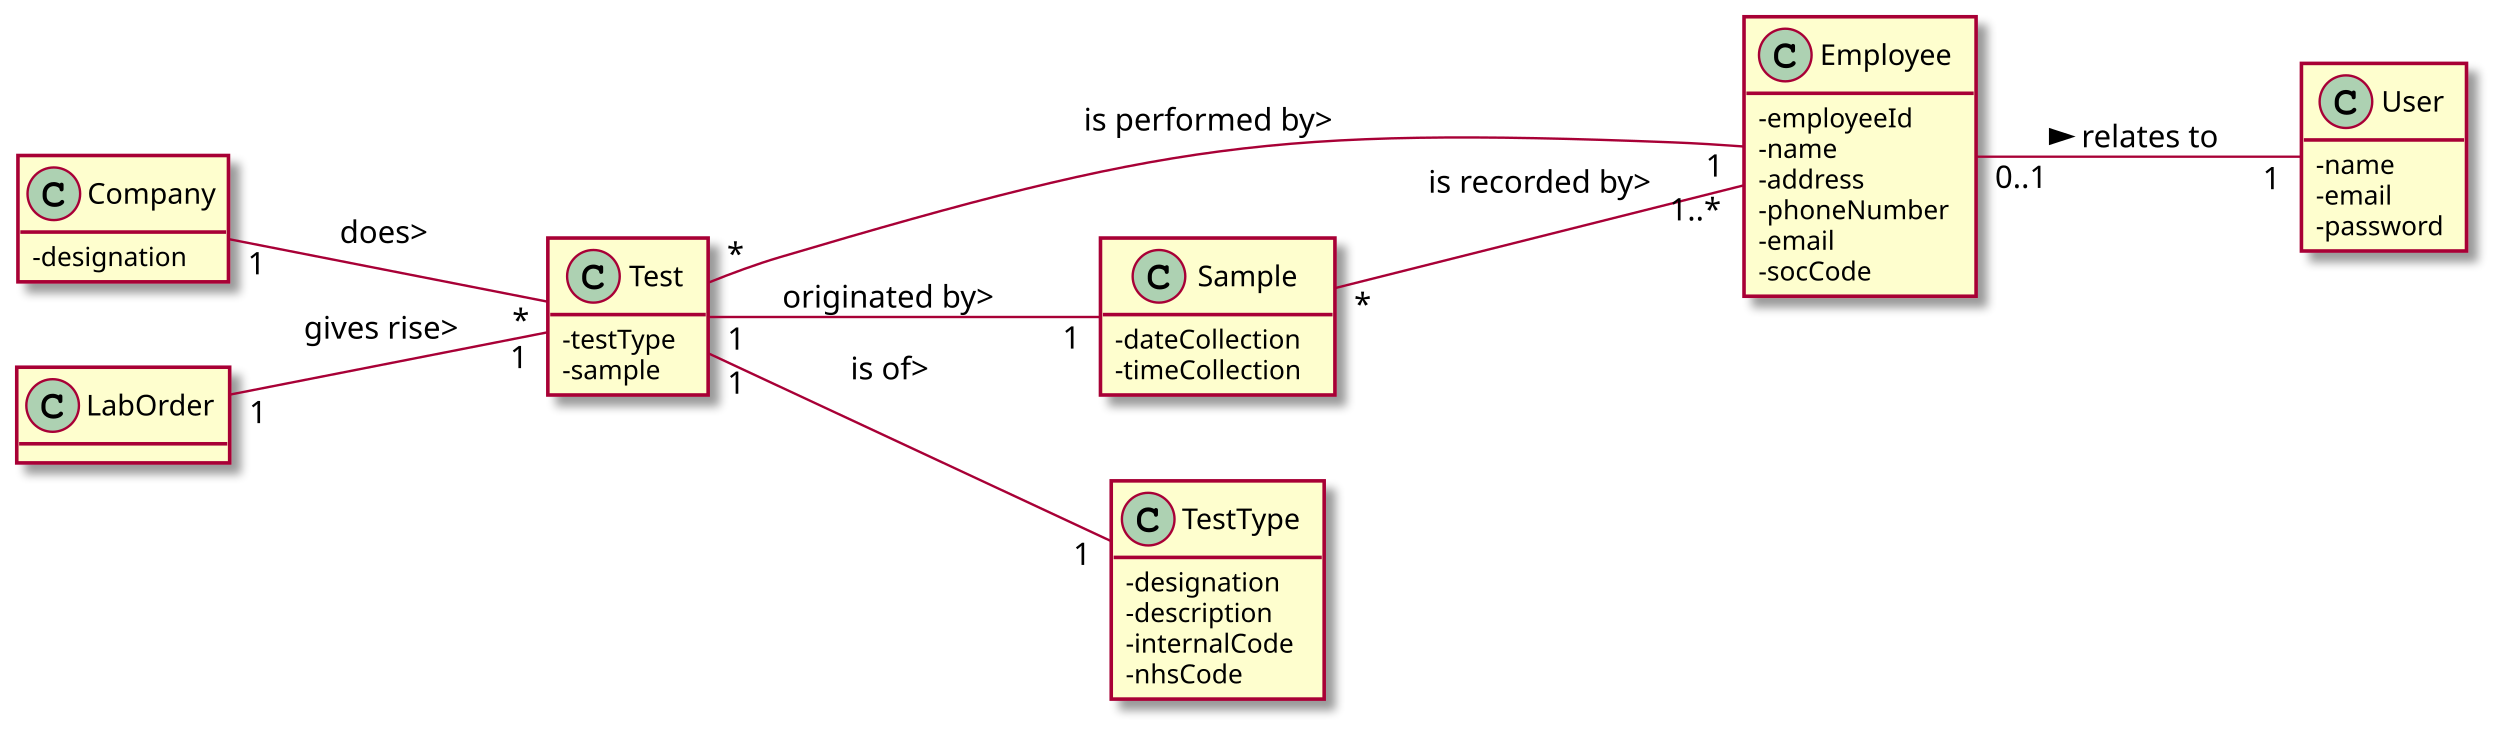
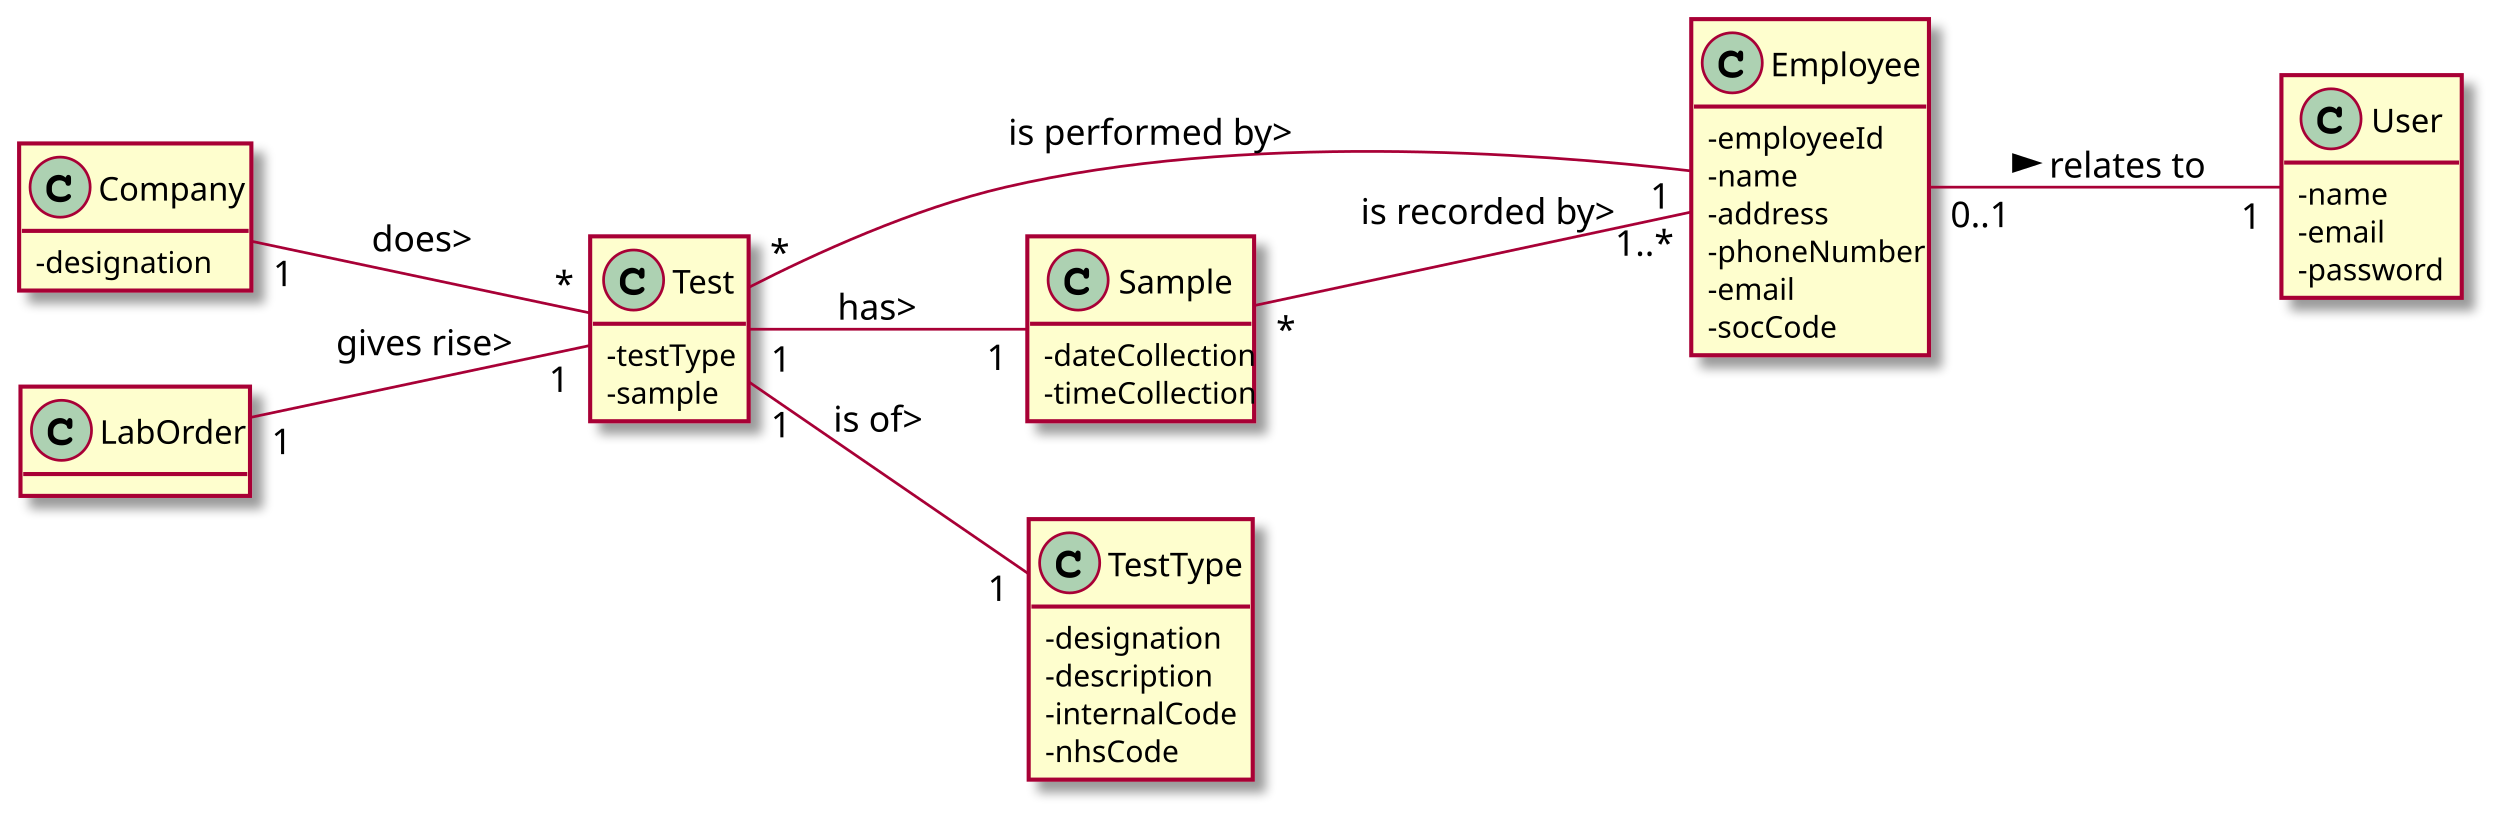
- <svg xmlns="http://www.w3.org/2000/svg" contentScriptType="application/ecmascript" contentStyleType="text/css" height="306px" preserveAspectRatio="none" style="width:1045px;height:306px;background:#FFFFFF;" version="1.1" viewBox="0 0 1045 306" width="1045px" zoomAndPan="magnify">
+ <svg xmlns="http://www.w3.org/2000/svg" contentScriptType="application/ecmascript" contentStyleType="text/css" height="598px" preserveAspectRatio="none" style="width:1830px;height:598px;" version="1.1" viewBox="0 0 1830 598" width="1830px" zoomAndPan="magnify">
  <defs>
-     <filter height="300%" id="f1e93oq31zhh8i" width="300%" x="-1" y="-1">
-       <feGaussianBlur result="blurOut" stdDeviation="2.0" />
+     <filter height="300%" id="f1oafbk2tck1nd" width="300%" x="-1" y="-1">
+       <feGaussianBlur result="blurOut" stdDeviation="4.0" />
      <feColorMatrix in="blurOut" result="blurOut2" type="matrix" values="0 0 0 0 0 0 0 0 0 0 0 0 0 0 0 0 0 0 .4 0" />
-       <feOffset dx="4.0" dy="4.0" in="blurOut2" result="blurOut3" />
+       <feOffset dx="8.0" dy="8.0" in="blurOut2" result="blurOut3" />
      <feBlend in="SourceGraphic" in2="blurOut3" mode="normal" />
    </filter>
  </defs>
  <g>
-     <rect codeLine="6" fill="#FEFECE" filter="url(#f1e93oq31zhh8i)" height="52.805" id="Company" style="stroke:#A80036;stroke-width:1.5;" width="88" x="7.5" y="65" />
-     <ellipse cx="22.5" cy="81" fill="#ADD1B2" rx="11" ry="11" style="stroke:#A80036;stroke-width:1.0;" />
-     <path d="M24.844,76.672 C23.906,76.234 23.312,76.094 22.438,76.094 C19.812,76.094 17.812,78.172 17.812,80.891 L17.812,82.016 C17.812,84.594 19.922,86.484 22.812,86.484 C24.031,86.484 25.188,86.188 25.938,85.641 C26.516,85.234 26.844,84.781 26.844,84.391 C26.844,83.938 26.453,83.547 25.984,83.547 C25.766,83.547 25.562,83.625 25.375,83.812 C24.922,84.297 24.922,84.297 24.734,84.391 C24.312,84.656 23.625,84.781 22.859,84.781 C20.812,84.781 19.516,83.688 19.516,81.984 L19.516,80.891 C19.516,79.109 20.766,77.797 22.5,77.797 C23.078,77.797 23.688,77.953 24.156,78.203 C24.641,78.484 24.812,78.703 24.906,79.109 C24.969,79.516 25,79.641 25.141,79.766 C25.281,79.906 25.516,80.016 25.734,80.016 C26,80.016 26.266,79.875 26.438,79.656 C26.547,79.5 26.578,79.312 26.578,78.891 L26.578,77.469 C26.578,77.031 26.562,76.906 26.469,76.75 C26.312,76.484 26.031,76.344 25.734,76.344 C25.438,76.344 25.234,76.438 25.016,76.75 L24.844,76.672 Z " fill="#000000" />
-     <text fill="#000000" font-family="sans-serif" font-size="12" lengthAdjust="spacing" textLength="56" x="36.5" y="85.154">Company</text>
-     <line style="stroke:#A80036;stroke-width:1.5;" x1="8.5" x2="94.5" y1="97" y2="97" />
-     <text fill="#000000" font-family="sans-serif" font-size="11" lengthAdjust="spacing" textLength="70" x="13.5" y="111.21">-designation</text>
-     <rect codeLine="10" fill="#FEFECE" filter="url(#f1e93oq31zhh8i)" height="116.828" id="Employee" style="stroke:#A80036;stroke-width:1.5;" width="97" x="729" y="7" />
-     <ellipse cx="746.25" cy="23" fill="#ADD1B2" rx="11" ry="11" style="stroke:#A80036;stroke-width:1.0;" />
-     <path d="M748.594,18.672 C747.656,18.234 747.062,18.094 746.188,18.094 C743.562,18.094 741.562,20.172 741.562,22.891 L741.562,24.016 C741.562,26.594 743.672,28.484 746.562,28.484 C747.781,28.484 748.938,28.188 749.688,27.641 C750.266,27.234 750.594,26.781 750.594,26.391 C750.594,25.938 750.203,25.547 749.734,25.547 C749.516,25.547 749.312,25.625 749.125,25.812 C748.672,26.297 748.672,26.297 748.484,26.391 C748.062,26.656 747.375,26.781 746.609,26.781 C744.562,26.781 743.266,25.688 743.266,23.984 L743.266,22.891 C743.266,21.109 744.516,19.797 746.25,19.797 C746.828,19.797 747.438,19.953 747.906,20.203 C748.391,20.484 748.562,20.703 748.656,21.109 C748.719,21.516 748.75,21.641 748.891,21.766 C749.031,21.906 749.266,22.016 749.484,22.016 C749.75,22.016 750.016,21.875 750.188,21.656 C750.297,21.5 750.328,21.312 750.328,20.891 L750.328,19.469 C750.328,19.031 750.312,18.906 750.219,18.75 C750.062,18.484 749.781,18.344 749.484,18.344 C749.188,18.344 748.984,18.438 748.766,18.75 L748.594,18.672 Z " fill="#000000" />
-     <text fill="#000000" font-family="sans-serif" font-size="12" lengthAdjust="spacing" textLength="60" x="760.75" y="27.154">Employee</text>
-     <line style="stroke:#A80036;stroke-width:1.5;" x1="730" x2="825" y1="39" y2="39" />
-     <text fill="#000000" font-family="sans-serif" font-size="11" lengthAdjust="spacing" textLength="73" x="735" y="53.21">-employeeId</text>
-     <text fill="#000000" font-family="sans-serif" font-size="11" lengthAdjust="spacing" textLength="37" x="735" y="66.015">-name</text>
-     <text fill="#000000" font-family="sans-serif" font-size="11" lengthAdjust="spacing" textLength="49" x="735" y="78.82">-address</text>
-     <text fill="#000000" font-family="sans-serif" font-size="11" lengthAdjust="spacing" textLength="85" x="735" y="91.624">-phoneNumber</text>
-     <text fill="#000000" font-family="sans-serif" font-size="11" lengthAdjust="spacing" textLength="36" x="735" y="104.429">-email</text>
-     <text fill="#000000" font-family="sans-serif" font-size="11" lengthAdjust="spacing" textLength="53" x="735" y="117.234">-socCode</text>
-     <rect codeLine="21" fill="#FEFECE" filter="url(#f1e93oq31zhh8i)" height="78.414" id="User" style="stroke:#A80036;stroke-width:1.5;" width="69" x="962" y="26.5" />
-     <ellipse cx="980.6" cy="42.5" fill="#ADD1B2" rx="11" ry="11" style="stroke:#A80036;stroke-width:1.0;" />
-     <path d="M982.944,38.172 C982.006,37.734 981.413,37.594 980.538,37.594 C977.913,37.594 975.913,39.672 975.913,42.391 L975.913,43.516 C975.913,46.094 978.022,47.984 980.913,47.984 C982.131,47.984 983.288,47.688 984.038,47.141 C984.616,46.734 984.944,46.281 984.944,45.891 C984.944,45.438 984.553,45.047 984.084,45.047 C983.866,45.047 983.663,45.125 983.475,45.312 C983.022,45.797 983.022,45.797 982.834,45.891 C982.413,46.156 981.725,46.281 980.959,46.281 C978.913,46.281 977.616,45.188 977.616,43.484 L977.616,42.391 C977.616,40.609 978.866,39.297 980.6,39.297 C981.178,39.297 981.788,39.453 982.256,39.703 C982.741,39.984 982.913,40.203 983.006,40.609 C983.069,41.016 983.1,41.141 983.241,41.266 C983.381,41.406 983.616,41.516 983.834,41.516 C984.1,41.516 984.366,41.375 984.538,41.156 C984.647,41 984.678,40.812 984.678,40.391 L984.678,38.969 C984.678,38.531 984.663,38.406 984.569,38.25 C984.413,37.984 984.131,37.844 983.834,37.844 C983.538,37.844 983.334,37.938 983.116,38.25 L982.944,38.172 Z " fill="#000000" />
-     <text fill="#000000" font-family="sans-serif" font-size="12" lengthAdjust="spacing" textLength="29" x="995.4" y="46.654">User</text>
-     <line style="stroke:#A80036;stroke-width:1.5;" x1="963" x2="1030" y1="58.5" y2="58.5" />
-     <text fill="#000000" font-family="sans-serif" font-size="11" lengthAdjust="spacing" textLength="37" x="968" y="72.71">-name</text>
-     <text fill="#000000" font-family="sans-serif" font-size="11" lengthAdjust="spacing" textLength="36" x="968" y="85.515">-email</text>
-     <text fill="#000000" font-family="sans-serif" font-size="11" lengthAdjust="spacing" textLength="57" x="968" y="98.32">-password</text>
-     <rect codeLine="27" fill="#FEFECE" filter="url(#f1e93oq31zhh8i)" height="65.609" id="Test" style="stroke:#A80036;stroke-width:1.5;" width="67" x="229" y="99.5" />
-     <ellipse cx="248.05" cy="115.5" fill="#ADD1B2" rx="11" ry="11" style="stroke:#A80036;stroke-width:1.0;" />
-     <path d="M250.394,111.172 C249.456,110.734 248.863,110.594 247.988,110.594 C245.363,110.594 243.363,112.672 243.363,115.391 L243.363,116.516 C243.363,119.094 245.472,120.984 248.363,120.984 C249.581,120.984 250.738,120.688 251.488,120.141 C252.066,119.734 252.394,119.281 252.394,118.891 C252.394,118.438 252.003,118.047 251.534,118.047 C251.316,118.047 251.113,118.125 250.925,118.312 C250.472,118.797 250.472,118.797 250.284,118.891 C249.863,119.156 249.175,119.281 248.409,119.281 C246.363,119.281 245.066,118.188 245.066,116.484 L245.066,115.391 C245.066,113.609 246.316,112.297 248.05,112.297 C248.628,112.297 249.238,112.453 249.706,112.703 C250.191,112.984 250.363,113.203 250.456,113.609 C250.519,114.016 250.55,114.141 250.691,114.266 C250.831,114.406 251.066,114.516 251.284,114.516 C251.55,114.516 251.816,114.375 251.988,114.156 C252.097,114 252.128,113.812 252.128,113.391 L252.128,111.969 C252.128,111.531 252.113,111.406 252.019,111.25 C251.863,110.984 251.581,110.844 251.284,110.844 C250.988,110.844 250.784,110.938 250.566,111.25 L250.394,111.172 Z " fill="#000000" />
-     <text fill="#000000" font-family="sans-serif" font-size="12" lengthAdjust="spacing" textLength="26" x="262.95" y="119.654">Test</text>
-     <line style="stroke:#A80036;stroke-width:1.5;" x1="230" x2="295" y1="131.5" y2="131.5" />
-     <text fill="#000000" font-family="sans-serif" font-size="11" lengthAdjust="spacing" textLength="55" x="235" y="145.71">-testType</text>
-     <text fill="#000000" font-family="sans-serif" font-size="11" lengthAdjust="spacing" textLength="46" x="235" y="158.515">-sample</text>
-     <rect codeLine="33" fill="#FEFECE" filter="url(#f1e93oq31zhh8i)" height="65.609" id="Sample" style="stroke:#A80036;stroke-width:1.5;" width="98" x="460" y="99.5" />
-     <ellipse cx="484.45" cy="115.5" fill="#ADD1B2" rx="11" ry="11" style="stroke:#A80036;stroke-width:1.0;" />
-     <path d="M486.794,111.172 C485.856,110.734 485.262,110.594 484.387,110.594 C481.762,110.594 479.762,112.672 479.762,115.391 L479.762,116.516 C479.762,119.094 481.872,120.984 484.762,120.984 C485.981,120.984 487.137,120.688 487.887,120.141 C488.466,119.734 488.794,119.281 488.794,118.891 C488.794,118.438 488.403,118.047 487.934,118.047 C487.716,118.047 487.512,118.125 487.325,118.312 C486.872,118.797 486.872,118.797 486.684,118.891 C486.262,119.156 485.575,119.281 484.809,119.281 C482.762,119.281 481.466,118.188 481.466,116.484 L481.466,115.391 C481.466,113.609 482.716,112.297 484.45,112.297 C485.028,112.297 485.637,112.453 486.106,112.703 C486.591,112.984 486.762,113.203 486.856,113.609 C486.919,114.016 486.95,114.141 487.091,114.266 C487.231,114.406 487.466,114.516 487.684,114.516 C487.95,114.516 488.216,114.375 488.387,114.156 C488.497,114 488.528,113.812 488.528,113.391 L488.528,111.969 C488.528,111.531 488.512,111.406 488.419,111.25 C488.262,110.984 487.981,110.844 487.684,110.844 C487.387,110.844 487.184,110.938 486.966,111.25 L486.794,111.172 Z " fill="#000000" />
-     <text fill="#000000" font-family="sans-serif" font-size="12" lengthAdjust="spacing" textLength="45" x="500.55" y="119.654">Sample</text>
-     <line style="stroke:#A80036;stroke-width:1.5;" x1="461" x2="557" y1="131.5" y2="131.5" />
-     <text fill="#000000" font-family="sans-serif" font-size="11" lengthAdjust="spacing" textLength="86" x="466" y="145.71">-dateCollection</text>
-     <text fill="#000000" font-family="sans-serif" font-size="11" lengthAdjust="spacing" textLength="86" x="466" y="158.515">-timeCollection</text>
-     <rect codeLine="38" fill="#FEFECE" filter="url(#f1e93oq31zhh8i)" height="91.219" id="TestType" style="stroke:#A80036;stroke-width:1.5;" width="89" x="464.5" y="201" />
-     <ellipse cx="479.95" cy="217" fill="#ADD1B2" rx="11" ry="11" style="stroke:#A80036;stroke-width:1.0;" />
-     <path d="M482.294,212.672 C481.356,212.234 480.762,212.094 479.887,212.094 C477.262,212.094 475.262,214.172 475.262,216.891 L475.262,218.016 C475.262,220.594 477.372,222.484 480.262,222.484 C481.481,222.484 482.637,222.188 483.387,221.641 C483.966,221.234 484.294,220.781 484.294,220.391 C484.294,219.938 483.903,219.547 483.434,219.547 C483.216,219.547 483.012,219.625 482.825,219.812 C482.372,220.297 482.372,220.297 482.184,220.391 C481.762,220.656 481.075,220.781 480.309,220.781 C478.262,220.781 476.966,219.688 476.966,217.984 L476.966,216.891 C476.966,215.109 478.216,213.797 479.95,213.797 C480.528,213.797 481.137,213.953 481.606,214.203 C482.091,214.484 482.262,214.703 482.356,215.109 C482.419,215.516 482.45,215.641 482.591,215.766 C482.731,215.906 482.966,216.016 483.184,216.016 C483.45,216.016 483.716,215.875 483.887,215.656 C483.997,215.5 484.028,215.312 484.028,214.891 L484.028,213.469 C484.028,213.031 484.012,212.906 483.919,212.75 C483.762,212.484 483.481,212.344 483.184,212.344 C482.887,212.344 482.684,212.438 482.466,212.75 L482.294,212.672 Z " fill="#000000" />
-     <text fill="#000000" font-family="sans-serif" font-size="12" lengthAdjust="spacing" textLength="56" x="494.05" y="221.154">TestType</text>
-     <line style="stroke:#A80036;stroke-width:1.5;" x1="465.5" x2="552.5" y1="233" y2="233" />
-     <text fill="#000000" font-family="sans-serif" font-size="11" lengthAdjust="spacing" textLength="70" x="470.5" y="247.21">-designation</text>
-     <text fill="#000000" font-family="sans-serif" font-size="11" lengthAdjust="spacing" textLength="66" x="470.5" y="260.015">-description</text>
-     <text fill="#000000" font-family="sans-serif" font-size="11" lengthAdjust="spacing" textLength="77" x="470.5" y="272.82">-internalCode</text>
-     <text fill="#000000" font-family="sans-serif" font-size="11" lengthAdjust="spacing" textLength="54" x="470.5" y="285.625">-nhsCode</text>
-     <rect fill="#FEFECE" filter="url(#f1e93oq31zhh8i)" height="40" id="LabOrder" style="stroke:#A80036;stroke-width:1.5;" width="89" x="7" y="153.5" />
-     <ellipse cx="22" cy="169.5" fill="#ADD1B2" rx="11" ry="11" style="stroke:#A80036;stroke-width:1.0;" />
-     <path d="M24.344,165.172 C23.406,164.734 22.812,164.594 21.938,164.594 C19.312,164.594 17.312,166.672 17.312,169.391 L17.312,170.516 C17.312,173.094 19.422,174.984 22.312,174.984 C23.531,174.984 24.688,174.688 25.438,174.141 C26.016,173.734 26.344,173.281 26.344,172.891 C26.344,172.438 25.953,172.047 25.484,172.047 C25.266,172.047 25.062,172.125 24.875,172.312 C24.422,172.797 24.422,172.797 24.234,172.891 C23.812,173.156 23.125,173.281 22.359,173.281 C20.312,173.281 19.016,172.188 19.016,170.484 L19.016,169.391 C19.016,167.609 20.266,166.297 22,166.297 C22.578,166.297 23.188,166.453 23.656,166.703 C24.141,166.984 24.312,167.203 24.406,167.609 C24.469,168.016 24.5,168.141 24.641,168.266 C24.781,168.406 25.016,168.516 25.234,168.516 C25.5,168.516 25.766,168.375 25.938,168.156 C26.047,168 26.078,167.812 26.078,167.391 L26.078,165.969 C26.078,165.531 26.062,165.406 25.969,165.25 C25.812,164.984 25.531,164.844 25.234,164.844 C24.938,164.844 24.734,164.938 24.516,165.25 L24.344,165.172 Z " fill="#000000" />
-     <text fill="#000000" font-family="sans-serif" font-size="12" lengthAdjust="spacing" textLength="57" x="36" y="173.654">LabOrder</text>
-     <line style="stroke:#A80036;stroke-width:1.5;" x1="8" x2="95" y1="185.5" y2="185.5" />
-     <path codeLine="46" d="M95.552,99.946 C135.105,107.705 192.874,119.037 228.775,126.08 " fill="none" id="Company-Test" style="stroke:#A80036;stroke-width:1.0;" />
-     <text fill="#000000" font-family="sans-serif" font-size="13" lengthAdjust="spacing" textLength="41" x="142" y="101.567">does&gt;</text>
-     <text fill="#000000" font-family="sans-serif" font-size="13" lengthAdjust="spacing" textLength="8" x="103.51" y="114.681">1</text>
-     <text fill="#000000" font-family="sans-serif" font-size="13" lengthAdjust="spacing" textLength="7" x="214.097" y="138.424">*</text>
-     <path codeLine="47" d="M296.221,132.5 C338.251,132.5 411.536,132.5 459.913,132.5 " fill="none" id="Test-Sample" style="stroke:#A80036;stroke-width:1.0;" />
-     <text fill="#000000" font-family="sans-serif" font-size="13" lengthAdjust="spacing" textLength="94" x="327" y="128.567">originated by&gt;</text>
-     <text fill="#000000" font-family="sans-serif" font-size="13" lengthAdjust="spacing" textLength="8" x="304.001" y="146.168">1</text>
-     <text fill="#000000" font-family="sans-serif" font-size="13" lengthAdjust="spacing" textLength="8" x="444.116" y="145.707">1</text>
-     <path codeLine="48" d="M296.182,118.108 C305.673,114.29 316.14,110.423 326,107.5 C486.252,59.995 531.98,53.044 699,59.5 C708.709,59.875 719.087,60.514 728.99,61.238 " fill="none" id="Test-Employee" style="stroke:#A80036;stroke-width:1.0;" />
-     <text fill="#000000" font-family="sans-serif" font-size="13" lengthAdjust="spacing" textLength="112" x="453" y="54.567">is performed by&gt;</text>
-     <text fill="#000000" font-family="sans-serif" font-size="13" lengthAdjust="spacing" textLength="7" x="303.851" y="110.714">*</text>
-     <text fill="#000000" font-family="sans-serif" font-size="13" lengthAdjust="spacing" textLength="8" x="712.949" y="73.824">1</text>
-     <path codeLine="49" d="M296.221,147.756 C339.552,167.96 416.103,203.653 464.333,226.14 " fill="none" id="Test-TestType" style="stroke:#A80036;stroke-width:1.0;" />
-     <text fill="#000000" font-family="sans-serif" font-size="13" lengthAdjust="spacing" textLength="37" x="355.5" y="158.567">is of&gt;</text>
-     <text fill="#000000" font-family="sans-serif" font-size="13" lengthAdjust="spacing" textLength="8" x="304.001" y="164.57">1</text>
-     <text fill="#000000" font-family="sans-serif" font-size="13" lengthAdjust="spacing" textLength="8" x="448.577" y="236.15">1</text>
-     <path codeLine="50" d="M826.122,65.5 C867.168,65.5 925.401,65.5 961.784,65.5 " fill="none" id="Employee-User" style="stroke:#A80036;stroke-width:1.0;" />
-     <polygon fill="#000000" points="866,57.066,856.955,54.127,856.955,60.005,866,57.066" style="stroke:#000000;stroke-width:1.0;" />
-     <text fill="#000000" font-family="sans-serif" font-size="13" lengthAdjust="spacing" textLength="61" x="870" y="61.567">relates to</text>
-     <text fill="#000000" font-family="sans-serif" font-size="13" lengthAdjust="spacing" textLength="24" x="833.889" y="78.547">0..1</text>
-     <text fill="#000000" font-family="sans-serif" font-size="13" lengthAdjust="spacing" textLength="8" x="945.799" y="79.085">1</text>
-     <path codeLine="51" d="M558.261,120.367 C606.56,108.224 680.426,89.654 728.598,77.543 " fill="none" id="Sample-Employee" style="stroke:#A80036;stroke-width:1.0;" />
-     <text fill="#000000" font-family="sans-serif" font-size="13" lengthAdjust="spacing" textLength="101" x="597" y="80.567">is recorded by&gt;</text>
-     <text fill="#000000" font-family="sans-serif" font-size="13" lengthAdjust="spacing" textLength="7" x="566.01" y="131.792">*</text>
-     <text fill="#000000" font-family="sans-serif" font-size="13" lengthAdjust="spacing" textLength="23" x="697.859" y="92.133">1..*</text>
-     <path codeLine="52" d="M96.059,164.955 C135.657,157.187 193.201,145.898 228.937,138.888 " fill="none" id="LabOrder-Test" style="stroke:#A80036;stroke-width:1.0;" />
-     <text fill="#000000" font-family="sans-serif" font-size="13" lengthAdjust="spacing" textLength="71" x="127" y="141.567">gives rise&gt;</text>
-     <text fill="#000000" font-family="sans-serif" font-size="13" lengthAdjust="spacing" textLength="8" x="104.101" y="176.86">1</text>
-     <text fill="#000000" font-family="sans-serif" font-size="13" lengthAdjust="spacing" textLength="8" x="213.19" y="153.873">1</text>
+     <rect codeLine="6" fill="#FEFECE" filter="url(#f1oafbk2tck1nd)" height="107.672" id="Company" style="stroke:#A80036;stroke-width:3.0;" width="170" x="14" y="105" />
+     <ellipse cx="44" cy="137" fill="#ADD1B2" rx="22" ry="22" style="stroke:#A80036;stroke-width:2.0;" />
+     <path d="M48,130 Q48.406,129 48.875,128.5 Q49.344,128 49.875,128 Q50.812,128 51.406,128.562 Q52,129.125 52,130.438 L52,133.562 Q52,134.875 51.438,135.438 Q50.875,136 50,136 Q49.219,136 48.719,135.656 Q48.219,135.312 48,134.406 Q47.906,133.781 47.562,133.438 Q46.938,132.781 45.812,132.406 Q44.688,132 43.562,132 Q42.156,132 40.969,132.562 Q39.812,133.125 38.906,134.375 Q38,135.625 38,137.344 L38,139.188 Q38,141.25 39.688,142.625 Q41.375,144 44.375,144 Q46.156,144 47.406,143.594 Q48.125,143.375 48.938,142.656 Q49.469,142.25 49.75,142.125 Q50.031,142 50.375,142 Q51.031,142 51.5,142.531 Q52,143.031 52,143.75 Q52,144.438 51.312,145.25 Q50.312,146.438 48.719,147.094 Q46.625,148 44.062,148 Q41.062,148 38.656,146.812 Q36.719,145.875 35.344,143.844 Q34,141.812 34,139.406 L34,137.219 Q34,134.719 35.188,132.531 Q36.406,130.344 38.5,129.188 Q40.625,128 43,128 Q44.438,128 45.688,128.5 Q46.938,129 48,130 Z " fill="#000000" />
+     <text fill="#000000" font-family="sans-serif" font-size="24" lengthAdjust="spacing" textLength="106" x="72" y="146.82">Company</text>
+     <line style="stroke:#A80036;stroke-width:3.0;" x1="16" x2="182" y1="169" y2="169" />
+     <text fill="#000000" font-family="sans-serif" font-size="22" lengthAdjust="spacing" textLength="118" x="26" y="199.838">-designation</text>
+     <rect codeLine="10" fill="#FEFECE" filter="url(#f1oafbk2tck1nd)" height="246.031" id="Employee" style="stroke:#A80036;stroke-width:3.0;" width="174" x="1238" y="14" />
+     <ellipse cx="1268" cy="46" fill="#ADD1B2" rx="22" ry="22" style="stroke:#A80036;stroke-width:2.0;" />
+     <path d="M1272,39 Q1272.406,38 1272.875,37.5 Q1273.344,37 1273.875,37 Q1274.812,37 1275.406,37.562 Q1276,38.125 1276,39.438 L1276,42.562 Q1276,43.875 1275.438,44.438 Q1274.875,45 1274,45 Q1273.219,45 1272.719,44.656 Q1272.219,44.312 1272,43.406 Q1271.906,42.781 1271.562,42.438 Q1270.938,41.781 1269.812,41.406 Q1268.688,41 1267.562,41 Q1266.156,41 1264.969,41.562 Q1263.812,42.125 1262.906,43.375 Q1262,44.625 1262,46.344 L1262,48.188 Q1262,50.25 1263.688,51.625 Q1265.375,53 1268.375,53 Q1270.156,53 1271.406,52.594 Q1272.125,52.375 1272.938,51.656 Q1273.469,51.25 1273.75,51.125 Q1274.031,51 1274.375,51 Q1275.031,51 1275.5,51.531 Q1276,52.031 1276,52.75 Q1276,53.438 1275.312,54.25 Q1274.312,55.438 1272.719,56.094 Q1270.625,57 1268.062,57 Q1265.062,57 1262.656,55.812 Q1260.719,54.875 1259.344,52.844 Q1258,50.812 1258,48.406 L1258,46.219 Q1258,43.719 1259.188,41.531 Q1260.406,39.344 1262.5,38.188 Q1264.625,37 1267,37 Q1268.438,37 1269.688,37.5 Q1270.938,38 1272,39 Z " fill="#000000" />
+     <text fill="#000000" font-family="sans-serif" font-size="24" lengthAdjust="spacing" textLength="110" x="1296" y="55.82">Employee</text>
+     <line style="stroke:#A80036;stroke-width:3.0;" x1="1240" x2="1410" y1="78" y2="78" />
+     <text fill="#000000" font-family="sans-serif" font-size="22" lengthAdjust="spacing" textLength="116" x="1250" y="108.838">-employeeId</text>
+     <text fill="#000000" font-family="sans-serif" font-size="22" lengthAdjust="spacing" textLength="60" x="1250" y="136.51">-name</text>
+     <text fill="#000000" font-family="sans-serif" font-size="22" lengthAdjust="spacing" textLength="88" x="1250" y="164.182">-address</text>
+     <text fill="#000000" font-family="sans-serif" font-size="22" lengthAdjust="spacing" textLength="142" x="1250" y="191.853">-phoneNumber</text>
+     <text fill="#000000" font-family="sans-serif" font-size="22" lengthAdjust="spacing" textLength="56" x="1250" y="219.525">-email</text>
+     <text fill="#000000" font-family="sans-serif" font-size="22" lengthAdjust="spacing" textLength="94" x="1250" y="247.197">-socCode</text>
+     <rect codeLine="21" fill="#FEFECE" filter="url(#f1oafbk2tck1nd)" height="163.016" id="User" style="stroke:#A80036;stroke-width:3.0;" width="132" x="1670" y="55" />
+     <ellipse cx="1706.3" cy="87" fill="#ADD1B2" rx="22" ry="22" style="stroke:#A80036;stroke-width:2.0;" />
+     <path d="M1710.3,80 Q1710.706,79 1711.175,78.5 Q1711.644,78 1712.175,78 Q1713.112,78 1713.706,78.562 Q1714.3,79.125 1714.3,80.438 L1714.3,83.562 Q1714.3,84.875 1713.737,85.438 Q1713.175,86 1712.3,86 Q1711.519,86 1711.019,85.656 Q1710.519,85.312 1710.3,84.406 Q1710.206,83.781 1709.862,83.438 Q1709.237,82.781 1708.112,82.406 Q1706.987,82 1705.862,82 Q1704.456,82 1703.269,82.562 Q1702.112,83.125 1701.206,84.375 Q1700.3,85.625 1700.3,87.344 L1700.3,89.188 Q1700.3,91.25 1701.987,92.625 Q1703.675,94 1706.675,94 Q1708.456,94 1709.706,93.594 Q1710.425,93.375 1711.237,92.656 Q1711.769,92.25 1712.05,92.125 Q1712.331,92 1712.675,92 Q1713.331,92 1713.8,92.531 Q1714.3,93.031 1714.3,93.75 Q1714.3,94.438 1713.612,95.25 Q1712.612,96.438 1711.019,97.094 Q1708.925,98 1706.362,98 Q1703.362,98 1700.956,96.812 Q1699.019,95.875 1697.644,93.844 Q1696.3,91.812 1696.3,89.406 L1696.3,87.219 Q1696.3,84.719 1697.487,82.531 Q1698.706,80.344 1700.8,79.188 Q1702.925,78 1705.3,78 Q1706.737,78 1707.987,78.5 Q1709.237,79 1710.3,80 Z " fill="#000000" />
+     <text fill="#000000" font-family="sans-serif" font-size="24" lengthAdjust="spacing" textLength="54" x="1735.7" y="96.82">User</text>
+     <line style="stroke:#A80036;stroke-width:3.0;" x1="1672" x2="1800" y1="119" y2="119" />
+     <text fill="#000000" font-family="sans-serif" font-size="22" lengthAdjust="spacing" textLength="60" x="1682" y="149.838">-name</text>
+     <text fill="#000000" font-family="sans-serif" font-size="22" lengthAdjust="spacing" textLength="56" x="1682" y="177.51">-email</text>
+     <text fill="#000000" font-family="sans-serif" font-size="22" lengthAdjust="spacing" textLength="108" x="1682" y="205.182">-password</text>
+     <rect codeLine="27" fill="#FEFECE" filter="url(#f1oafbk2tck1nd)" height="135.344" id="Test" style="stroke:#A80036;stroke-width:3.0;" width="116" x="432" y="173" />
+     <ellipse cx="463.8" cy="205" fill="#ADD1B2" rx="22" ry="22" style="stroke:#A80036;stroke-width:2.0;" />
+     <path d="M467.8,198 Q468.206,197 468.675,196.5 Q469.144,196 469.675,196 Q470.613,196 471.206,196.562 Q471.8,197.125 471.8,198.438 L471.8,201.562 Q471.8,202.875 471.238,203.438 Q470.675,204 469.8,204 Q469.019,204 468.519,203.656 Q468.019,203.312 467.8,202.406 Q467.706,201.781 467.363,201.438 Q466.738,200.781 465.613,200.406 Q464.488,200 463.363,200 Q461.956,200 460.769,200.562 Q459.613,201.125 458.706,202.375 Q457.8,203.625 457.8,205.344 L457.8,207.188 Q457.8,209.25 459.488,210.625 Q461.175,212 464.175,212 Q465.956,212 467.206,211.594 Q467.925,211.375 468.738,210.656 Q469.269,210.25 469.55,210.125 Q469.831,210 470.175,210 Q470.831,210 471.3,210.531 Q471.8,211.031 471.8,211.75 Q471.8,212.438 471.113,213.25 Q470.113,214.438 468.519,215.094 Q466.425,216 463.863,216 Q460.863,216 458.456,214.812 Q456.519,213.875 455.144,211.844 Q453.8,209.812 453.8,207.406 L453.8,205.219 Q453.8,202.719 454.988,200.531 Q456.206,198.344 458.3,197.188 Q460.425,196 462.8,196 Q464.238,196 465.488,196.5 Q466.738,197 467.8,198 Z " fill="#000000" />
+     <text fill="#000000" font-family="sans-serif" font-size="24" lengthAdjust="spacing" textLength="48" x="492.2" y="214.82">Test</text>
+     <line style="stroke:#A80036;stroke-width:3.0;" x1="434" x2="546" y1="237" y2="237" />
+     <text fill="#000000" font-family="sans-serif" font-size="22" lengthAdjust="spacing" textLength="92" x="444" y="267.838">-testType</text>
+     <text fill="#000000" font-family="sans-serif" font-size="22" lengthAdjust="spacing" textLength="76" x="444" y="295.51">-sample</text>
+     <rect codeLine="33" fill="#FEFECE" filter="url(#f1oafbk2tck1nd)" height="135.344" id="Sample" style="stroke:#A80036;stroke-width:3.0;" width="166" x="752" y="173" />
+     <ellipse cx="789.2" cy="205" fill="#ADD1B2" rx="22" ry="22" style="stroke:#A80036;stroke-width:2.0;" />
+     <path d="M793.2,198 Q793.606,197 794.075,196.5 Q794.544,196 795.075,196 Q796.013,196 796.606,196.562 Q797.2,197.125 797.2,198.438 L797.2,201.562 Q797.2,202.875 796.638,203.438 Q796.075,204 795.2,204 Q794.419,204 793.919,203.656 Q793.419,203.312 793.2,202.406 Q793.106,201.781 792.763,201.438 Q792.138,200.781 791.013,200.406 Q789.888,200 788.763,200 Q787.356,200 786.169,200.562 Q785.013,201.125 784.106,202.375 Q783.2,203.625 783.2,205.344 L783.2,207.188 Q783.2,209.25 784.888,210.625 Q786.575,212 789.575,212 Q791.356,212 792.606,211.594 Q793.325,211.375 794.138,210.656 Q794.669,210.25 794.95,210.125 Q795.231,210 795.575,210 Q796.231,210 796.7,210.531 Q797.2,211.031 797.2,211.75 Q797.2,212.438 796.513,213.25 Q795.513,214.438 793.919,215.094 Q791.825,216 789.263,216 Q786.263,216 783.856,214.812 Q781.919,213.875 780.544,211.844 Q779.2,209.812 779.2,207.406 L779.2,205.219 Q779.2,202.719 780.388,200.531 Q781.606,198.344 783.7,197.188 Q785.825,196 788.2,196 Q789.638,196 790.888,196.5 Q792.138,197 793.2,198 Z " fill="#000000" />
+     <text fill="#000000" font-family="sans-serif" font-size="24" lengthAdjust="spacing" textLength="86" x="818.8" y="214.82">Sample</text>
+     <line style="stroke:#A80036;stroke-width:3.0;" x1="754" x2="916" y1="237" y2="237" />
+     <text fill="#000000" font-family="sans-serif" font-size="22" lengthAdjust="spacing" textLength="142" x="764" y="267.838">-dateCollection</text>
+     <text fill="#000000" font-family="sans-serif" font-size="22" lengthAdjust="spacing" textLength="138" x="764" y="295.51">-timeCollection</text>
+     <rect codeLine="38" fill="#FEFECE" filter="url(#f1oafbk2tck1nd)" height="190.688" id="TestType" style="stroke:#A80036;stroke-width:3.0;" width="164" x="753" y="380" />
+     <ellipse cx="783" cy="412" fill="#ADD1B2" rx="22" ry="22" style="stroke:#A80036;stroke-width:2.0;" />
+     <path d="M787,405 Q787.406,404 787.875,403.5 Q788.344,403 788.875,403 Q789.812,403 790.406,403.562 Q791,404.125 791,405.438 L791,408.562 Q791,409.875 790.438,410.438 Q789.875,411 789,411 Q788.219,411 787.719,410.656 Q787.219,410.312 787,409.406 Q786.906,408.781 786.562,408.438 Q785.938,407.781 784.812,407.406 Q783.688,407 782.562,407 Q781.156,407 779.969,407.562 Q778.812,408.125 777.906,409.375 Q777,410.625 777,412.344 L777,414.188 Q777,416.25 778.688,417.625 Q780.375,419 783.375,419 Q785.156,419 786.406,418.594 Q787.125,418.375 787.938,417.656 Q788.469,417.25 788.75,417.125 Q789.031,417 789.375,417 Q790.031,417 790.5,417.531 Q791,418.031 791,418.75 Q791,419.438 790.312,420.25 Q789.312,421.438 787.719,422.094 Q785.625,423 783.062,423 Q780.062,423 777.656,421.812 Q775.719,420.875 774.344,418.844 Q773,416.812 773,414.406 L773,412.219 Q773,409.719 774.188,407.531 Q775.406,405.344 777.5,404.188 Q779.625,403 782,403 Q783.438,403 784.688,403.5 Q785.938,404 787,405 Z " fill="#000000" />
+     <text fill="#000000" font-family="sans-serif" font-size="24" lengthAdjust="spacing" textLength="100" x="811" y="421.82">TestType</text>
+     <line style="stroke:#A80036;stroke-width:3.0;" x1="755" x2="915" y1="444" y2="444" />
+     <text fill="#000000" font-family="sans-serif" font-size="22" lengthAdjust="spacing" textLength="118" x="765" y="474.838">-designation</text>
+     <text fill="#000000" font-family="sans-serif" font-size="22" lengthAdjust="spacing" textLength="114" x="765" y="502.51">-description</text>
+     <text fill="#000000" font-family="sans-serif" font-size="22" lengthAdjust="spacing" textLength="128" x="765" y="530.182">-internalCode</text>
+     <text fill="#000000" font-family="sans-serif" font-size="22" lengthAdjust="spacing" textLength="94" x="765" y="557.854">-nhsCode</text>
+     <rect fill="#FEFECE" filter="url(#f1oafbk2tck1nd)" height="80" id="LabOrder" style="stroke:#A80036;stroke-width:3.0;" width="168" x="15" y="283" />
+     <ellipse cx="45" cy="315" fill="#ADD1B2" rx="22" ry="22" style="stroke:#A80036;stroke-width:2.0;" />
+     <path d="M49,308 Q49.406,307 49.875,306.5 Q50.344,306 50.875,306 Q51.812,306 52.406,306.562 Q53,307.125 53,308.438 L53,311.562 Q53,312.875 52.438,313.438 Q51.875,314 51,314 Q50.219,314 49.719,313.656 Q49.219,313.312 49,312.406 Q48.906,311.781 48.562,311.438 Q47.938,310.781 46.812,310.406 Q45.688,310 44.562,310 Q43.156,310 41.969,310.562 Q40.812,311.125 39.906,312.375 Q39,313.625 39,315.344 L39,317.188 Q39,319.25 40.688,320.625 Q42.375,322 45.375,322 Q47.156,322 48.406,321.594 Q49.125,321.375 49.938,320.656 Q50.469,320.25 50.75,320.125 Q51.031,320 51.375,320 Q52.031,320 52.5,320.531 Q53,321.031 53,321.75 Q53,322.438 52.312,323.25 Q51.312,324.438 49.719,325.094 Q47.625,326 45.062,326 Q42.062,326 39.656,324.812 Q37.719,323.875 36.344,321.844 Q35,319.812 35,317.406 L35,315.219 Q35,312.719 36.188,310.531 Q37.406,308.344 39.5,307.188 Q41.625,306 44,306 Q45.438,306 46.688,306.5 Q47.938,307 49,308 Z " fill="#000000" />
+     <text fill="#000000" font-family="sans-serif" font-size="24" lengthAdjust="spacing" textLength="104" x="73" y="324.82">LabOrder</text>
+     <line style="stroke:#A80036;stroke-width:3.0;" x1="17" x2="181" y1="347" y2="347" />
+     <path codeLine="46" d="M184.02,176.6 C258.86,192.46 366.88,215.34 431.98,229.12 " fill="none" id="Company-Test" style="stroke:#A80036;stroke-width:2.0;" />
+     <text fill="#000000" font-family="sans-serif" font-size="26" lengthAdjust="spacing" textLength="72" x="272" y="183.99">does&gt;</text>
+     <text fill="#000000" font-family="sans-serif" font-size="26" lengthAdjust="spacing" textLength="14" x="199.836" y="209.454">1</text>
+     <text fill="#000000" font-family="sans-serif" font-size="26" lengthAdjust="spacing" textLength="10" x="405.831" y="217.14">*</text>
+     <path codeLine="47" d="M548.3,241 C603.74,241 688.96,241 751.72,241 " fill="none" id="Test-Sample" style="stroke:#A80036;stroke-width:2.0;" />
+     <text fill="#000000" font-family="sans-serif" font-size="26" lengthAdjust="spacing" textLength="58" x="613" y="233.99">has&gt;</text>
+     <text fill="#000000" font-family="sans-serif" font-size="26" lengthAdjust="spacing" textLength="14" x="564.217" y="272.056">1</text>
+     <text fill="#000000" font-family="sans-serif" font-size="26" lengthAdjust="spacing" textLength="14" x="722.203" y="270.857">1</text>
+     <path codeLine="48" d="M548.24,210.3 C596.5,185.62 668.72,152.6 736,137 C910.24,96.62 1121.46,111.6 1237.06,125.02 " fill="none" id="Test-Employee" style="stroke:#A80036;stroke-width:2.0;" />
+     <text fill="#000000" font-family="sans-serif" font-size="26" lengthAdjust="spacing" textLength="194" x="738" y="105.99">is performed by&gt;</text>
+     <text fill="#000000" font-family="sans-serif" font-size="26" lengthAdjust="spacing" textLength="10" x="563.655" y="194.073">*</text>
+     <text fill="#000000" font-family="sans-serif" font-size="26" lengthAdjust="spacing" textLength="14" x="1207.929" y="152.704">1</text>
+     <path codeLine="49" d="M548.3,279.64 C603.92,317.8 689.54,376.56 752.36,419.66 " fill="none" id="Test-TestType" style="stroke:#A80036;stroke-width:2.0;" />
+     <text fill="#000000" font-family="sans-serif" font-size="26" lengthAdjust="spacing" textLength="64" x="610" y="315.99">is of&gt;</text>
+     <text fill="#000000" font-family="sans-serif" font-size="26" lengthAdjust="spacing" textLength="14" x="564.217" y="320.114">1</text>
+     <text fill="#000000" font-family="sans-serif" font-size="26" lengthAdjust="spacing" textLength="14" x="722.953" y="439.89">1</text>
+     <path codeLine="50" d="M1412.32,137 C1489,137 1599.96,137 1669.48,137 " fill="none" id="Employee-User" style="stroke:#A80036;stroke-width:2.0;" />
+     <polygon fill="#000000" points="1492,119.352,1473.91,113.474,1473.91,125.229,1492,119.352" style="stroke:#000000;stroke-width:2.0;" />
+     <text fill="#000000" font-family="sans-serif" font-size="26" lengthAdjust="spacing" textLength="108" x="1500" y="129.99">relates to</text>
+     <text fill="#000000" font-family="sans-serif" font-size="26" lengthAdjust="spacing" textLength="44" x="1427.693" y="166.287">0..1</text>
+     <text fill="#000000" font-family="sans-serif" font-size="26" lengthAdjust="spacing" textLength="14" x="1640.316" y="167.464">1</text>
+     <path codeLine="51" d="M918.34,223.6 C1006.7,204.68 1147.26,174.6 1237.3,155.34 " fill="none" id="Sample-Employee" style="stroke:#A80036;stroke-width:2.0;" />
+     <text fill="#000000" font-family="sans-serif" font-size="26" lengthAdjust="spacing" textLength="180" x="996" y="163.99">is recorded by&gt;</text>
+     <text fill="#000000" font-family="sans-serif" font-size="26" lengthAdjust="spacing" textLength="10" x="934.076" y="250.462">*</text>
+     <text fill="#000000" font-family="sans-serif" font-size="26" lengthAdjust="spacing" textLength="40" x="1182.155" y="187.207">1..*</text>
+     <path codeLine="52" d="M183.08,305.6 C257.84,289.76 366.3,266.78 431.68,252.94 " fill="none" id="LabOrder-Test" style="stroke:#A80036;stroke-width:2.0;" />
+     <text fill="#000000" font-family="sans-serif" font-size="26" lengthAdjust="spacing" textLength="124" x="246" y="259.99">gives rise&gt;</text>
+     <text fill="#000000" font-family="sans-serif" font-size="26" lengthAdjust="spacing" textLength="14" x="198.734" y="332.41">1</text>
+     <text fill="#000000" font-family="sans-serif" font-size="26" lengthAdjust="spacing" textLength="14" x="401.758" y="286.906">1</text>
  </g>
</svg>
